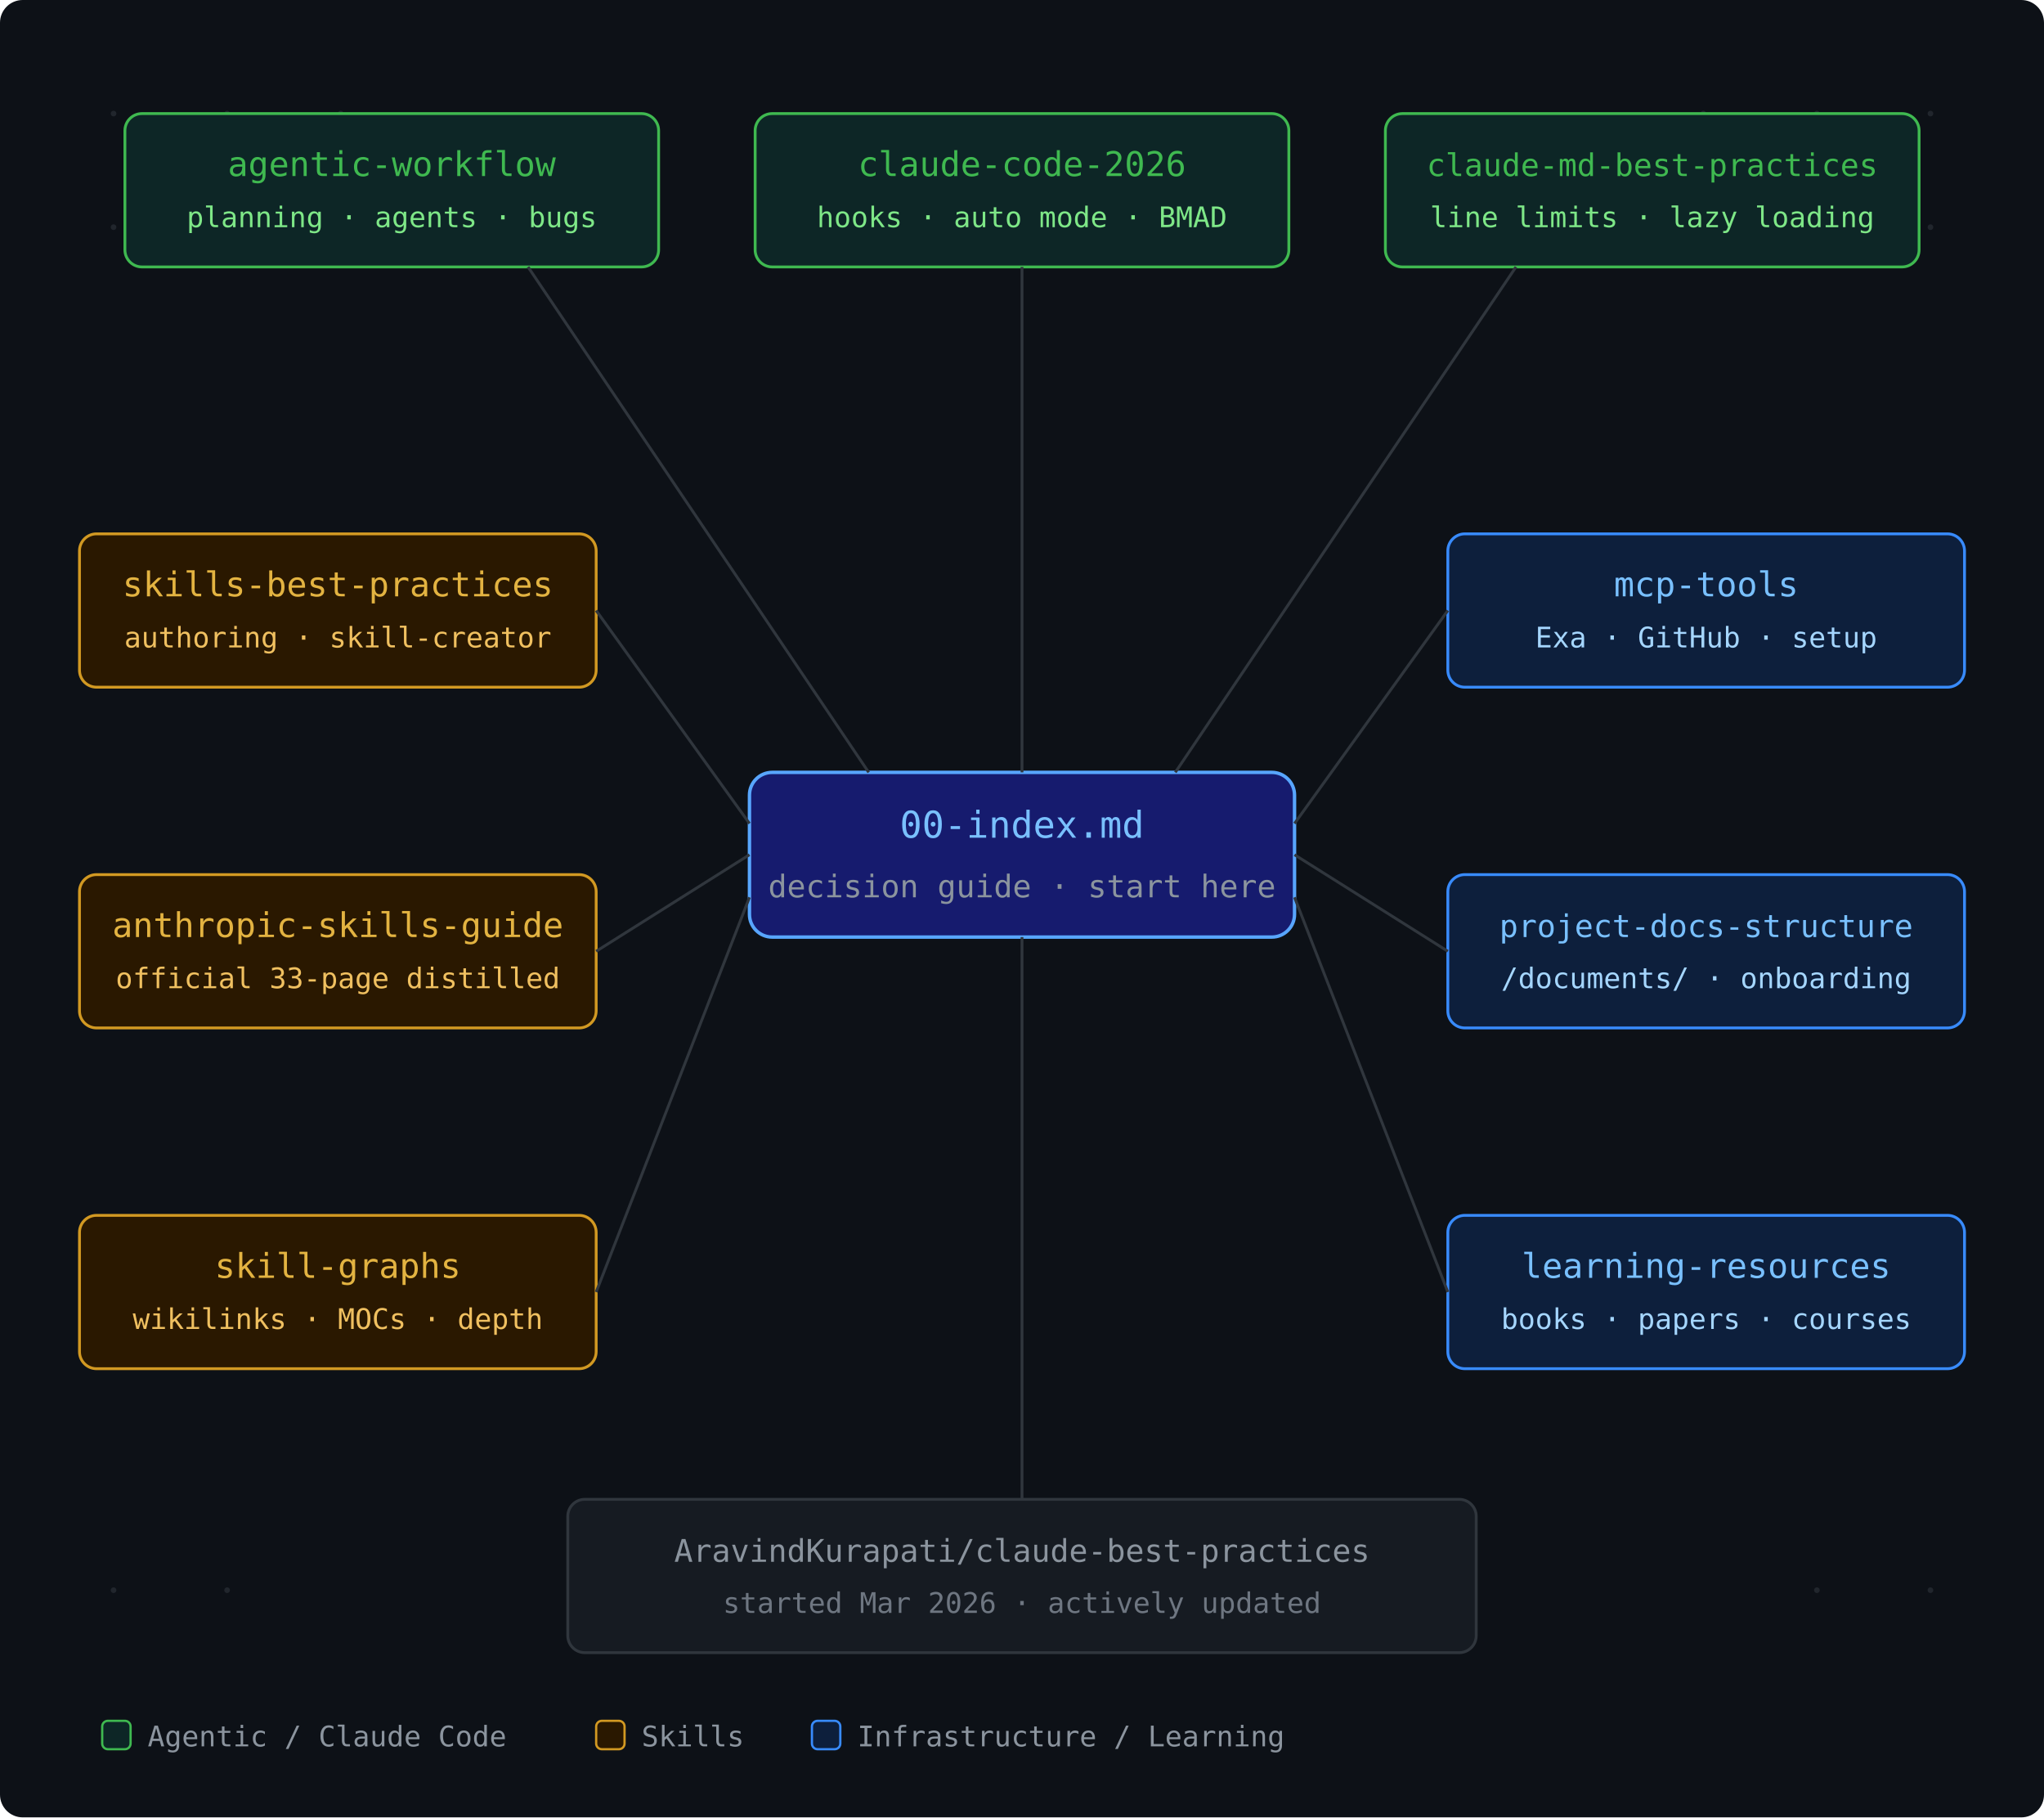
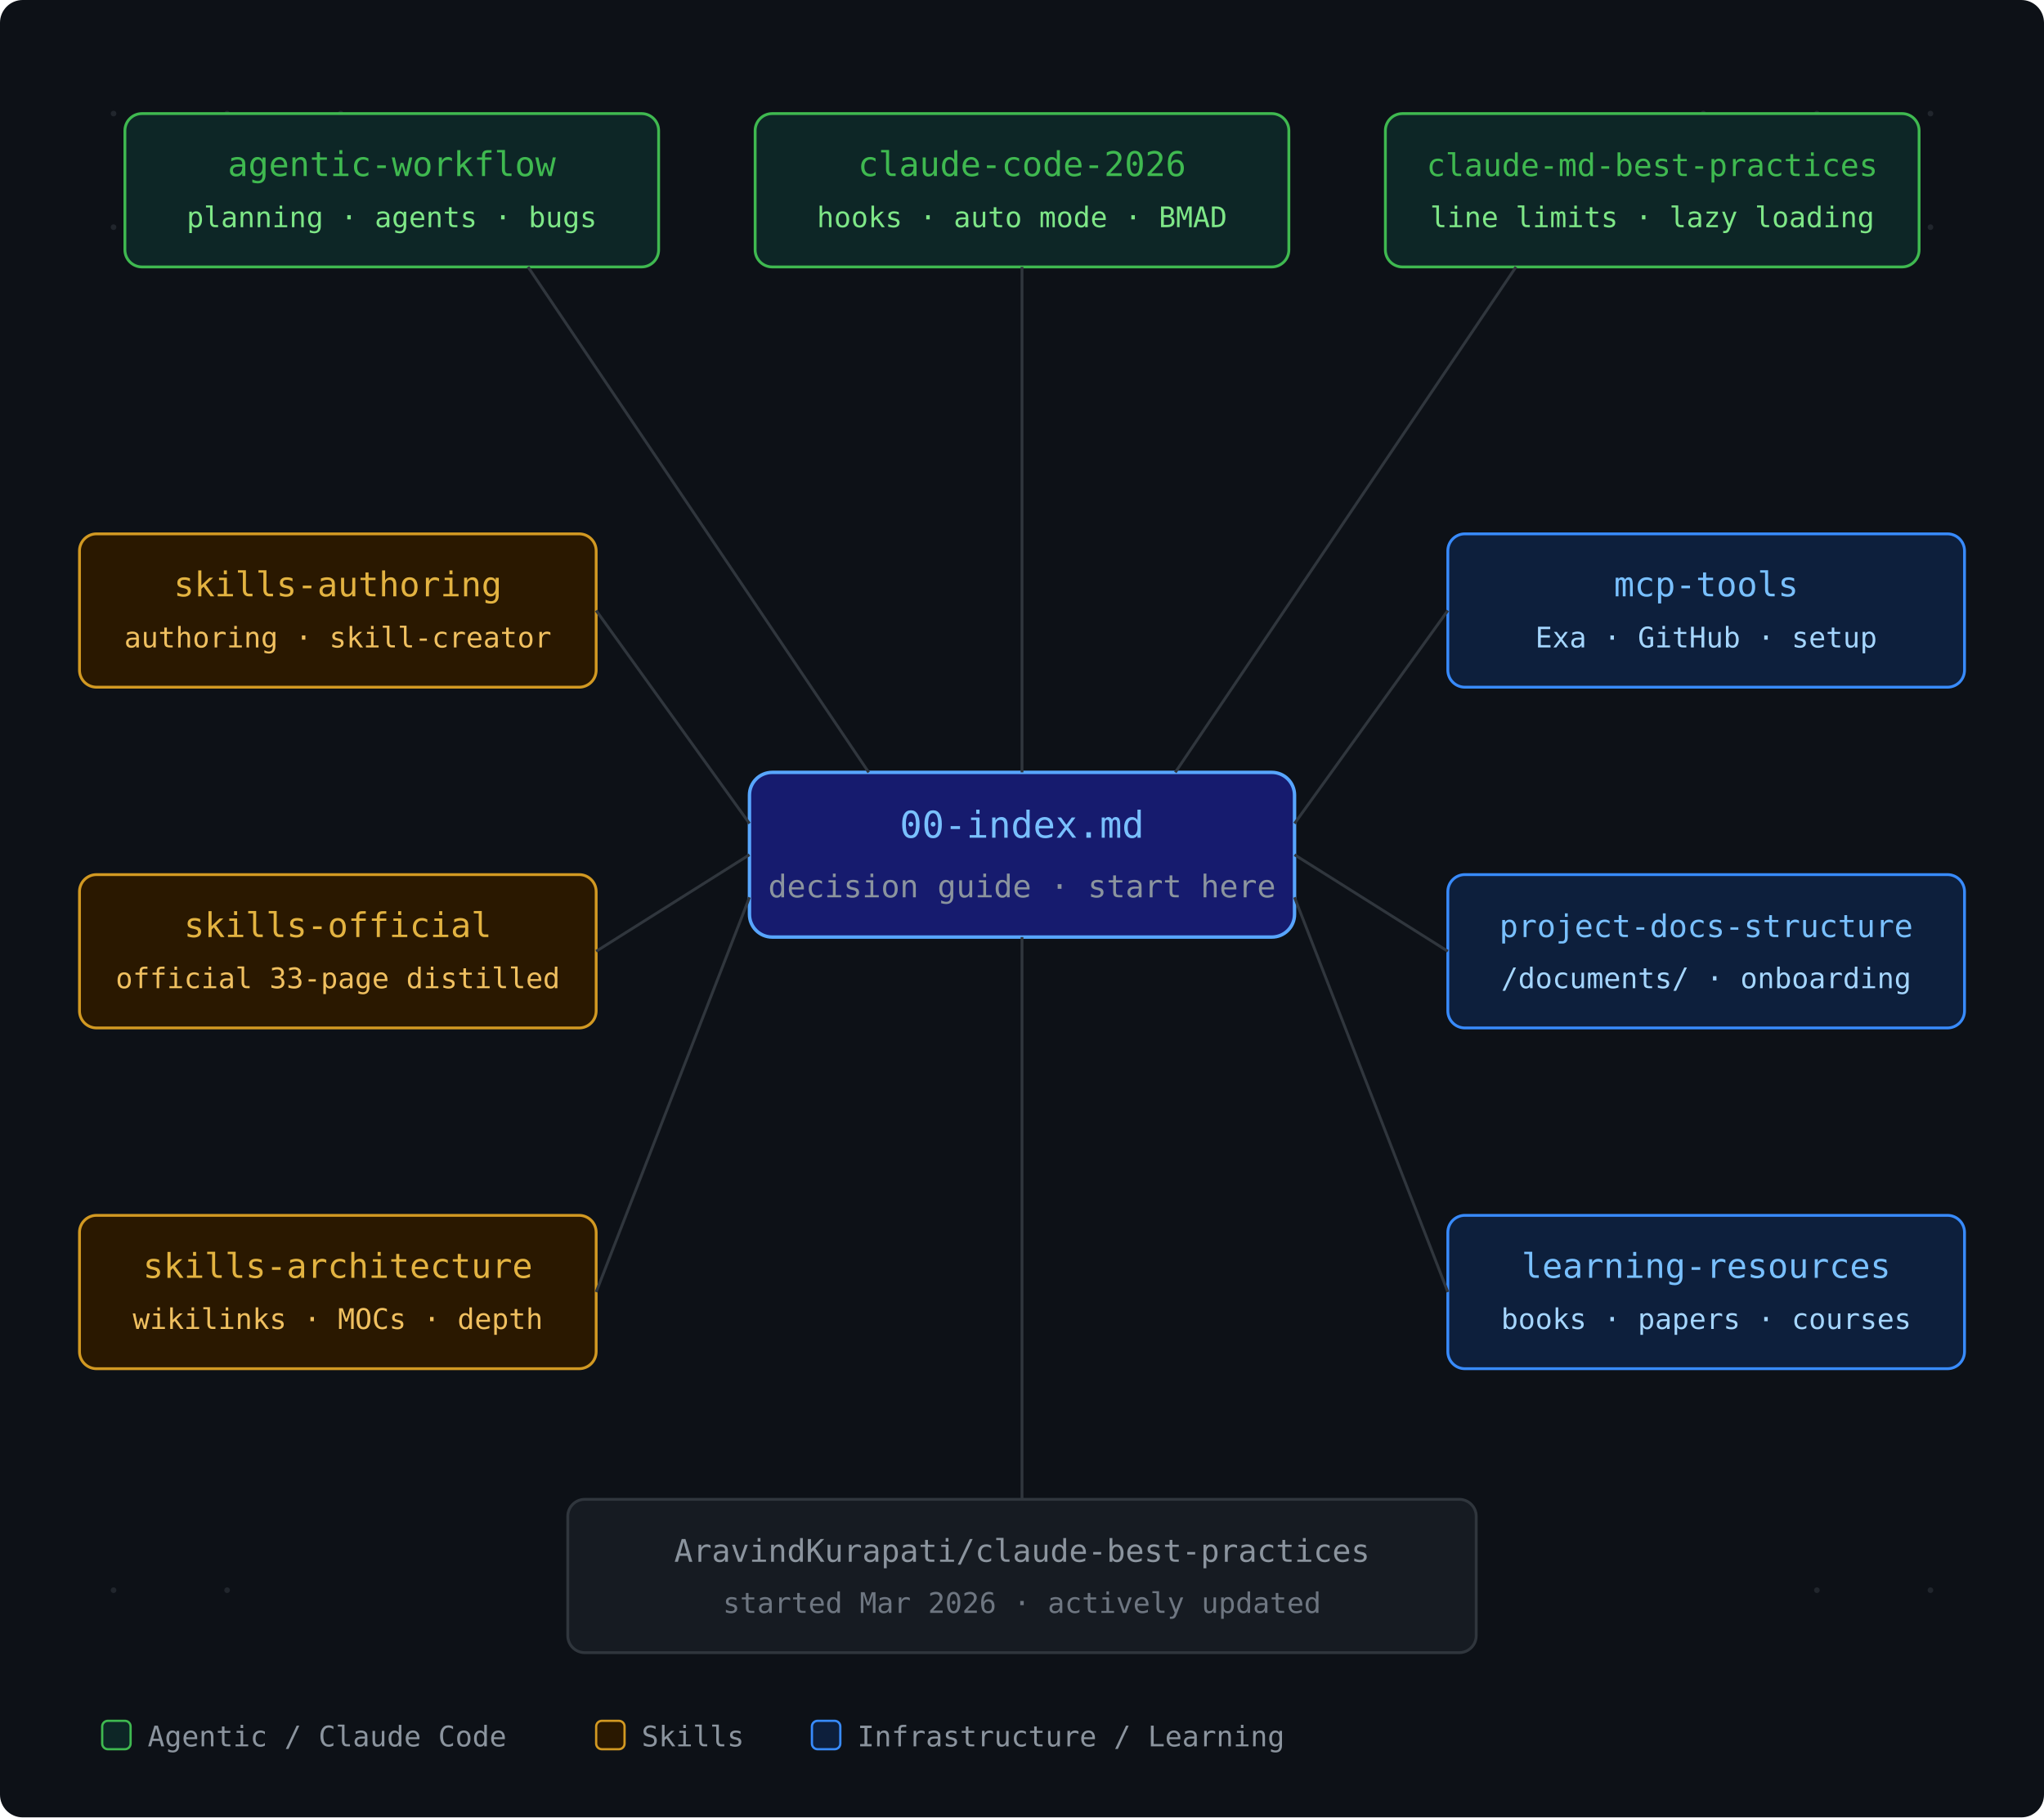
<svg xmlns="http://www.w3.org/2000/svg" width="720" viewBox="0 0 720 640">
  <rect x="0" y="0" width="720" height="640" rx="8" fill="#0d1117" />
  <circle cx="40" cy="40" r="1" fill="#21262d" />
  <circle cx="80" cy="40" r="1" fill="#21262d" />
  <circle cx="120" cy="40" r="1" fill="#21262d" />
  <circle cx="40" cy="80" r="1" fill="#21262d" />
  <circle cx="80" cy="80" r="1" fill="#21262d" />
  <circle cx="120" cy="80" r="1" fill="#21262d" />
  <circle cx="600" cy="40" r="1" fill="#21262d" />
  <circle cx="640" cy="40" r="1" fill="#21262d" />
  <circle cx="680" cy="40" r="1" fill="#21262d" />
  <circle cx="600" cy="80" r="1" fill="#21262d" />
  <circle cx="640" cy="80" r="1" fill="#21262d" />
  <circle cx="680" cy="80" r="1" fill="#21262d" />
  <circle cx="40" cy="560" r="1" fill="#21262d" />
  <circle cx="80" cy="560" r="1" fill="#21262d" />
  <circle cx="640" cy="560" r="1" fill="#21262d" />
  <circle cx="680" cy="560" r="1" fill="#21262d" />
  <rect x="264" y="272" width="192" height="58" rx="8" fill="#161b6e" stroke="#58a6ff" stroke-width="1.2" />
  <text x="360" y="295" text-anchor="middle" font-family="ui-monospace,SFMono-Regular,monospace" font-size="13" font-weight="500" fill="#79c0ff">00-index.md</text>
  <text x="360" y="316" text-anchor="middle" font-family="ui-monospace,SFMono-Regular,monospace" font-size="11" fill="#8b949e">decision guide · start here</text>
  <rect x="44" y="40" width="188" height="54" rx="6" fill="#0d2626" stroke="#3fb950" stroke-width="1" />
  <text x="138" y="62" text-anchor="middle" font-family="ui-monospace,SFMono-Regular,monospace" font-size="12" font-weight="500" fill="#3fb950">agentic-workflow</text>
  <text x="138" y="80" text-anchor="middle" font-family="ui-monospace,SFMono-Regular,monospace" font-size="10" fill="#7ee787">planning · agents · bugs</text>
  <rect x="266" y="40" width="188" height="54" rx="6" fill="#0d2626" stroke="#3fb950" stroke-width="1" />
  <text x="360" y="62" text-anchor="middle" font-family="ui-monospace,SFMono-Regular,monospace" font-size="12" font-weight="500" fill="#3fb950">claude-code-2026</text>
  <text x="360" y="80" text-anchor="middle" font-family="ui-monospace,SFMono-Regular,monospace" font-size="10" fill="#7ee787">hooks · auto mode · BMAD</text>
  <rect x="488" y="40" width="188" height="54" rx="6" fill="#0d2626" stroke="#3fb950" stroke-width="1" />
  <text x="582" y="62" text-anchor="middle" font-family="ui-monospace,SFMono-Regular,monospace" font-size="11" font-weight="500" fill="#3fb950">claude-md-best-practices</text>
  <text x="582" y="80" text-anchor="middle" font-family="ui-monospace,SFMono-Regular,monospace" font-size="10" fill="#7ee787">line limits · lazy loading</text>
  <rect x="28" y="188" width="182" height="54" rx="6" fill="#2a1800" stroke="#d29922" stroke-width="1" />
-   <text x="119" y="210" text-anchor="middle" font-family="ui-monospace,SFMono-Regular,monospace" font-size="12" font-weight="500" fill="#e3b341">skills-best-practices</text>
+   <text x="119" y="210" text-anchor="middle" font-family="ui-monospace,SFMono-Regular,monospace" font-size="12" font-weight="500" fill="#e3b341">skills-authoring</text>
  <text x="119" y="228" text-anchor="middle" font-family="ui-monospace,SFMono-Regular,monospace" font-size="10" fill="#f0c060">authoring · skill-creator</text>
  <rect x="28" y="308" width="182" height="54" rx="6" fill="#2a1800" stroke="#d29922" stroke-width="1" />
-   <text x="119" y="330" text-anchor="middle" font-family="ui-monospace,SFMono-Regular,monospace" font-size="12" font-weight="500" fill="#e3b341">anthropic-skills-guide</text>
+   <text x="119" y="330" text-anchor="middle" font-family="ui-monospace,SFMono-Regular,monospace" font-size="12" font-weight="500" fill="#e3b341">skills-official</text>
  <text x="119" y="348" text-anchor="middle" font-family="ui-monospace,SFMono-Regular,monospace" font-size="10" fill="#f0c060">official 33-page distilled</text>
  <rect x="28" y="428" width="182" height="54" rx="6" fill="#2a1800" stroke="#d29922" stroke-width="1" />
-   <text x="119" y="450" text-anchor="middle" font-family="ui-monospace,SFMono-Regular,monospace" font-size="12" font-weight="500" fill="#e3b341">skill-graphs</text>
+   <text x="119" y="450" text-anchor="middle" font-family="ui-monospace,SFMono-Regular,monospace" font-size="12" font-weight="500" fill="#e3b341">skills-architecture</text>
  <text x="119" y="468" text-anchor="middle" font-family="ui-monospace,SFMono-Regular,monospace" font-size="10" fill="#f0c060">wikilinks · MOCs · depth</text>
  <rect x="510" y="188" width="182" height="54" rx="6" fill="#0d1f3c" stroke="#388bfd" stroke-width="1" />
  <text x="601" y="210" text-anchor="middle" font-family="ui-monospace,SFMono-Regular,monospace" font-size="12" font-weight="500" fill="#79c0ff">mcp-tools</text>
  <text x="601" y="228" text-anchor="middle" font-family="ui-monospace,SFMono-Regular,monospace" font-size="10" fill="#a5d6ff">Exa · GitHub · setup</text>
  <rect x="510" y="308" width="182" height="54" rx="6" fill="#0d1f3c" stroke="#388bfd" stroke-width="1" />
  <text x="601" y="330" text-anchor="middle" font-family="ui-monospace,SFMono-Regular,monospace" font-size="11" font-weight="500" fill="#79c0ff">project-docs-structure</text>
  <text x="601" y="348" text-anchor="middle" font-family="ui-monospace,SFMono-Regular,monospace" font-size="10" fill="#a5d6ff">/documents/ · onboarding</text>
  <rect x="510" y="428" width="182" height="54" rx="6" fill="#0d1f3c" stroke="#388bfd" stroke-width="1" />
  <text x="601" y="450" text-anchor="middle" font-family="ui-monospace,SFMono-Regular,monospace" font-size="12" font-weight="500" fill="#79c0ff">learning-resources</text>
  <text x="601" y="468" text-anchor="middle" font-family="ui-monospace,SFMono-Regular,monospace" font-size="10" fill="#a5d6ff">books · papers · courses</text>
  <rect x="200" y="528" width="320" height="54" rx="6" fill="#161b22" stroke="#30363d" stroke-width="1" />
  <text x="360" y="550" text-anchor="middle" font-family="ui-monospace,SFMono-Regular,monospace" font-size="11" font-weight="500" fill="#8b949e">AravindKurapati/claude-best-practices</text>
  <text x="360" y="568" text-anchor="middle" font-family="ui-monospace,SFMono-Regular,monospace" font-size="10" fill="#6e7681">started Mar 2026 · actively updated</text>
  <line x1="306" y1="272" x2="186" y2="94" stroke="#30363d" stroke-width="1" />
  <line x1="360" y1="272" x2="360" y2="94" stroke="#30363d" stroke-width="1" />
  <line x1="414" y1="272" x2="534" y2="94" stroke="#30363d" stroke-width="1" />
  <line x1="264" y1="290" x2="210" y2="215" stroke="#30363d" stroke-width="1" />
  <line x1="264" y1="301" x2="210" y2="335" stroke="#30363d" stroke-width="1" />
  <line x1="264" y1="316" x2="210" y2="455" stroke="#30363d" stroke-width="1" />
  <line x1="456" y1="290" x2="510" y2="215" stroke="#30363d" stroke-width="1" />
  <line x1="456" y1="301" x2="510" y2="335" stroke="#30363d" stroke-width="1" />
  <line x1="456" y1="316" x2="510" y2="455" stroke="#30363d" stroke-width="1" />
  <line x1="360" y1="330" x2="360" y2="528" stroke="#30363d" stroke-width="1" />
  <rect x="36" y="606" width="10" height="10" rx="2" fill="#0d2626" stroke="#3fb950" stroke-width="0.8" />
  <text x="52" y="615" font-family="ui-monospace,SFMono-Regular,monospace" font-size="10" fill="#8b949e">Agentic / Claude Code</text>
  <rect x="210" y="606" width="10" height="10" rx="2" fill="#2a1800" stroke="#d29922" stroke-width="0.8" />
  <text x="226" y="615" font-family="ui-monospace,SFMono-Regular,monospace" font-size="10" fill="#8b949e">Skills</text>
  <rect x="286" y="606" width="10" height="10" rx="2" fill="#0d1f3c" stroke="#388bfd" stroke-width="0.8" />
  <text x="302" y="615" font-family="ui-monospace,SFMono-Regular,monospace" font-size="10" fill="#8b949e">Infrastructure / Learning</text>
</svg>
